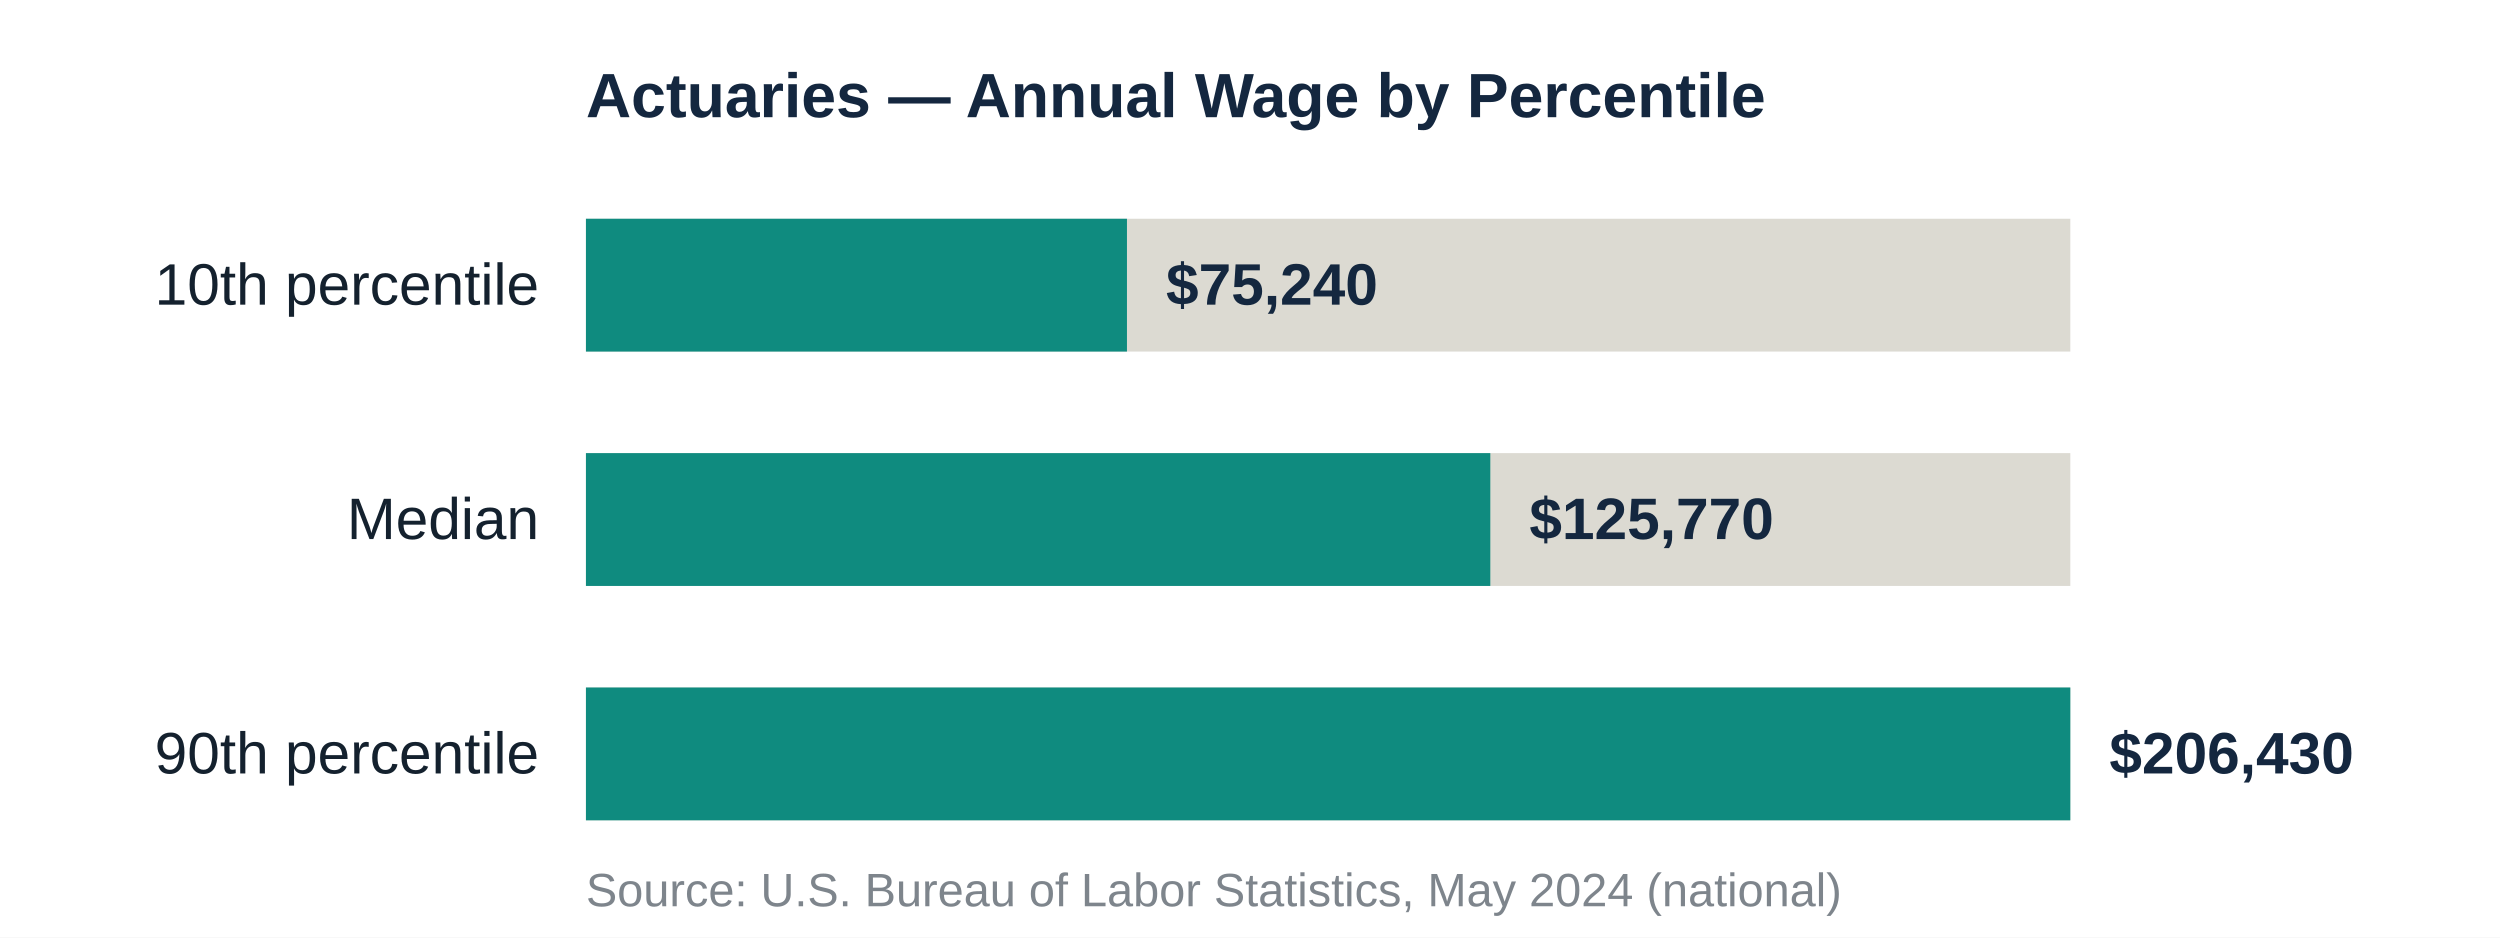
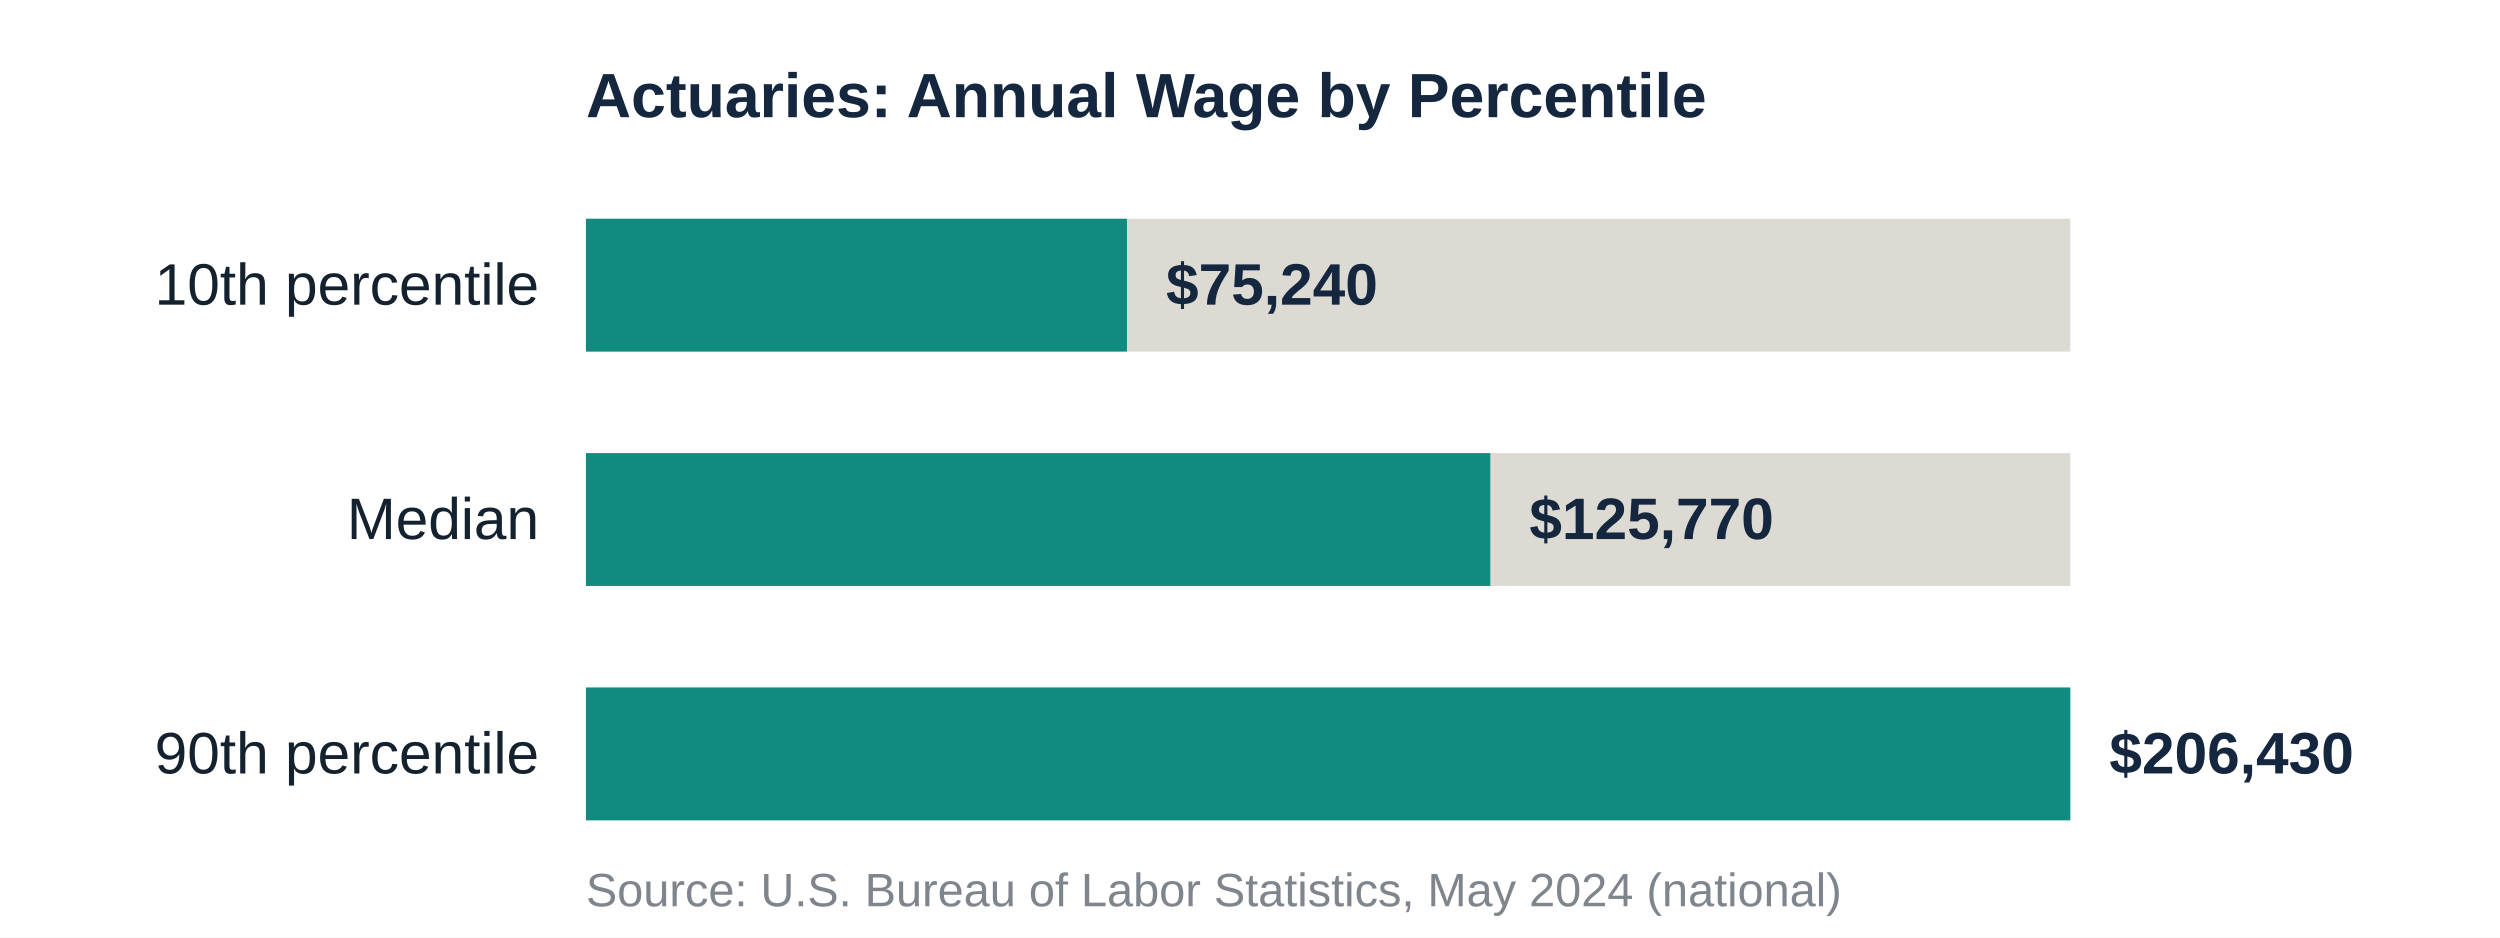
<svg xmlns="http://www.w3.org/2000/svg" viewBox="0 0 640 240" font-family="Arial, sans-serif">
  <rect x="0" y="0" width="640" height="240" fill="white" />
-   <text x="150" y="30" font-size="16" font-weight="700" fill="#14273f">Actuaries — Annual Wage by Percentile</text>
+   <text x="150" y="30" font-size="16" font-weight="700" fill="#14273f">Actuaries: Annual Wage by Percentile</text>
  <text x="138" y="78" text-anchor="end" font-size="15" fill="#14212e" font-family="Arial, sans-serif">10th percentile</text>
  <rect x="150" y="56" width="380" height="34" fill="#dcdad2" />
  <rect x="150" y="56" width="138.503" height="34" fill="#0f8b7f" />
  <text x="298.503" y="78" font-size="15" font-weight="700" fill="#14273f" font-family="Arial, sans-serif">$75,240</text>
  <text x="138" y="138" text-anchor="end" font-size="15" fill="#14212e" font-family="Arial, sans-serif">Median</text>
  <rect x="150" y="116" width="380" height="34" fill="#dcdad2" />
  <rect x="150" y="116" width="231.52" height="34" fill="#0f8b7f" />
  <text x="391.52" y="138" font-size="15" font-weight="700" fill="#14273f" font-family="Arial, sans-serif">$125,770</text>
  <text x="138" y="198" text-anchor="end" font-size="15" fill="#14212e" font-family="Arial, sans-serif">90th percentile</text>
  <rect x="150" y="176" width="380" height="34" fill="#dcdad2" />
  <rect x="150" y="176" width="380" height="34" fill="#0f8b7f" />
  <text x="540" y="198" font-size="15" font-weight="700" fill="#14273f" font-family="Arial, sans-serif">$206,430</text>
  <text x="150" y="232" font-size="12" fill="#14212e" opacity="0.55">Source: U.S. Bureau of Labor Statistics, May 2024 (national)</text>
</svg>
